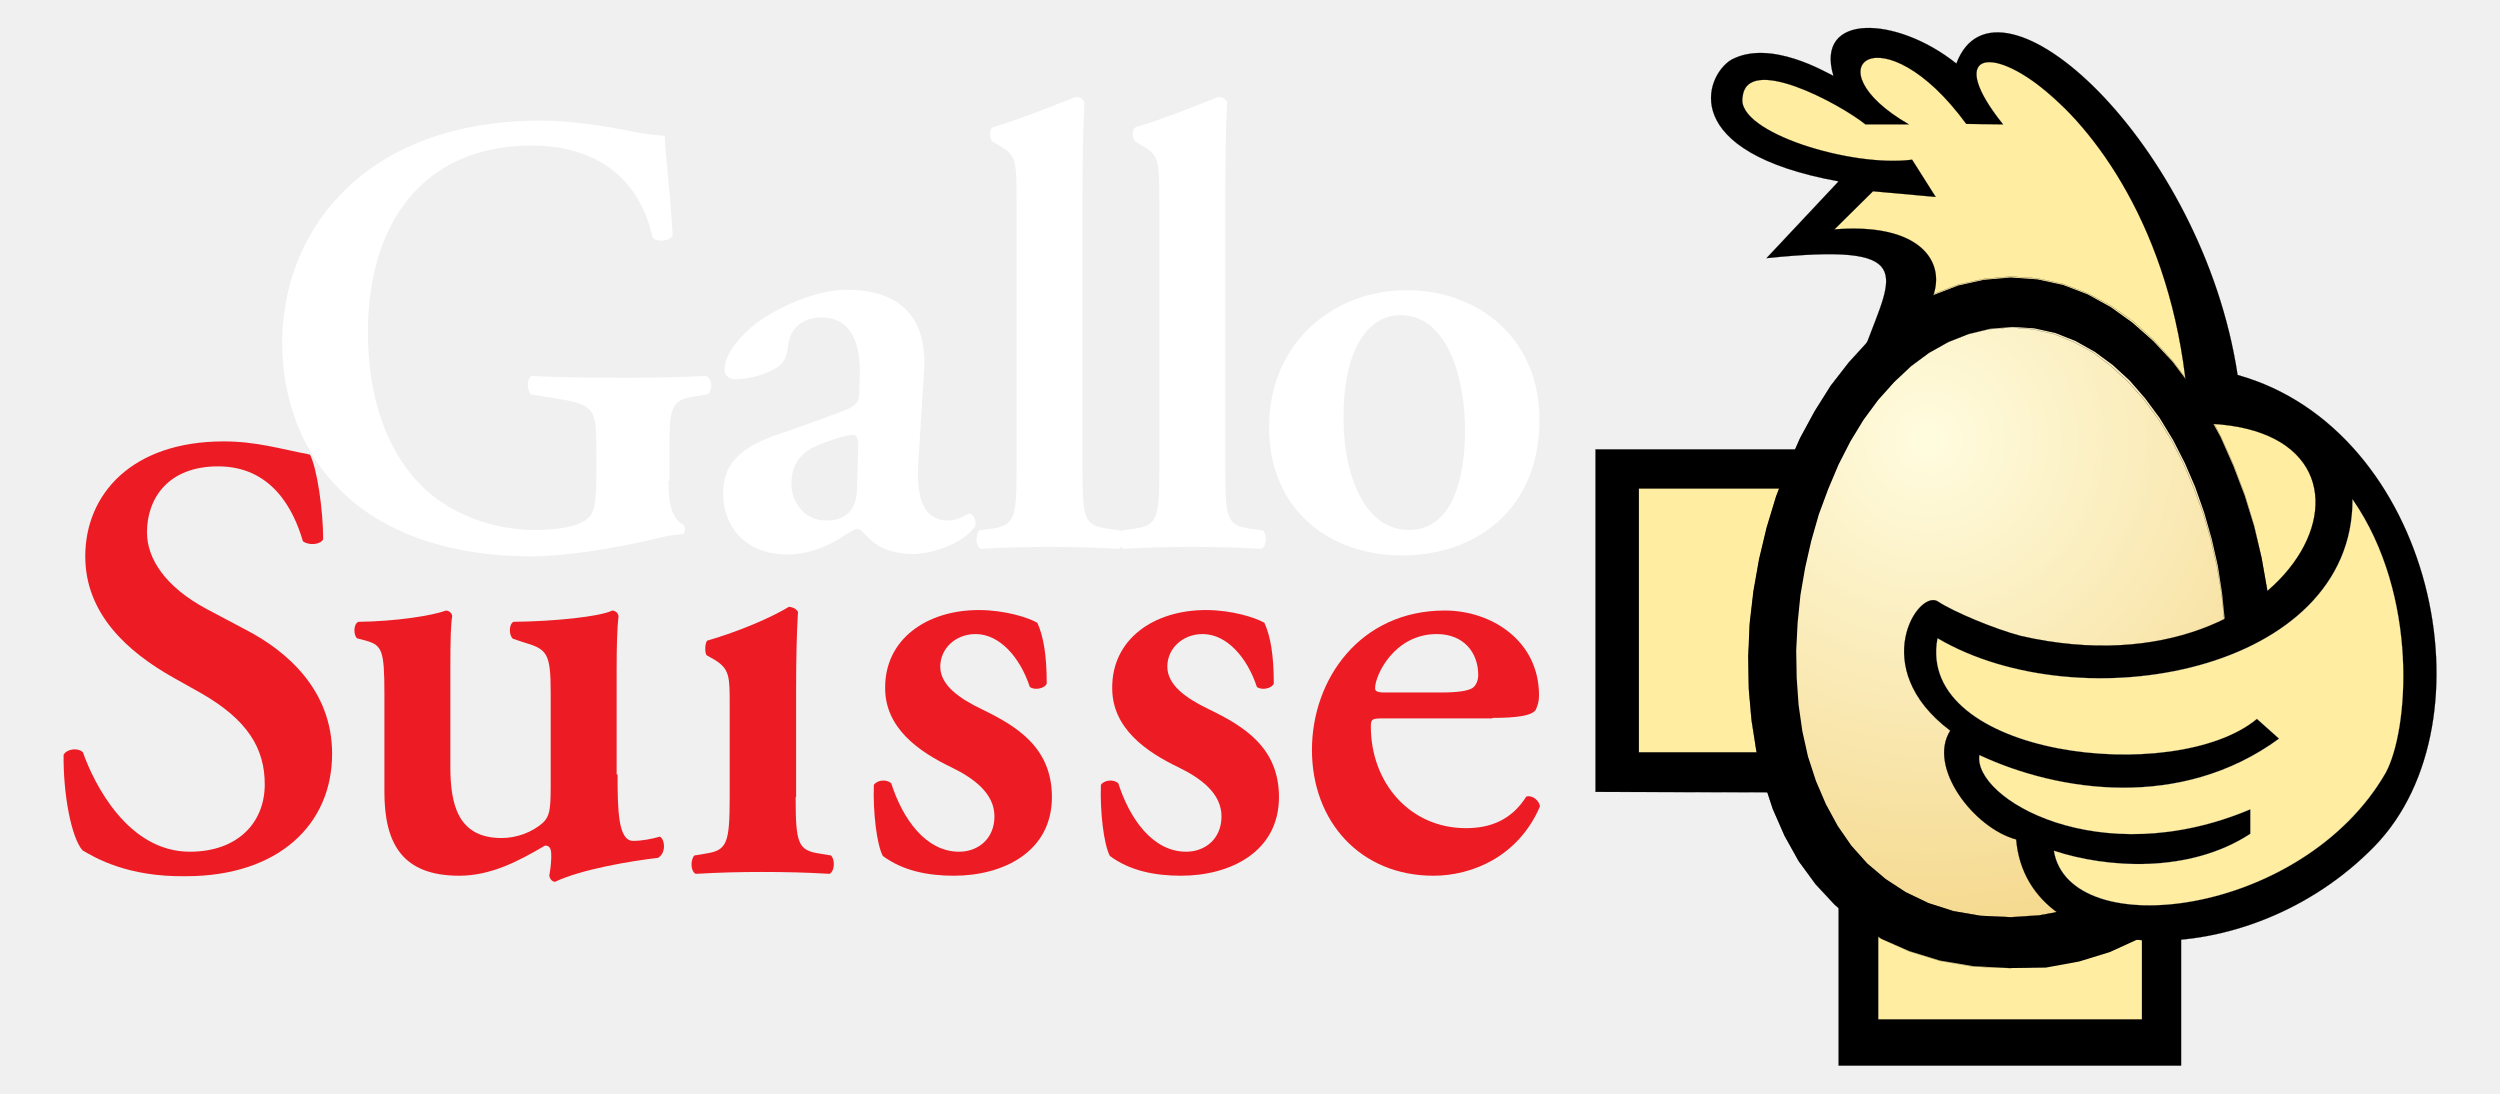
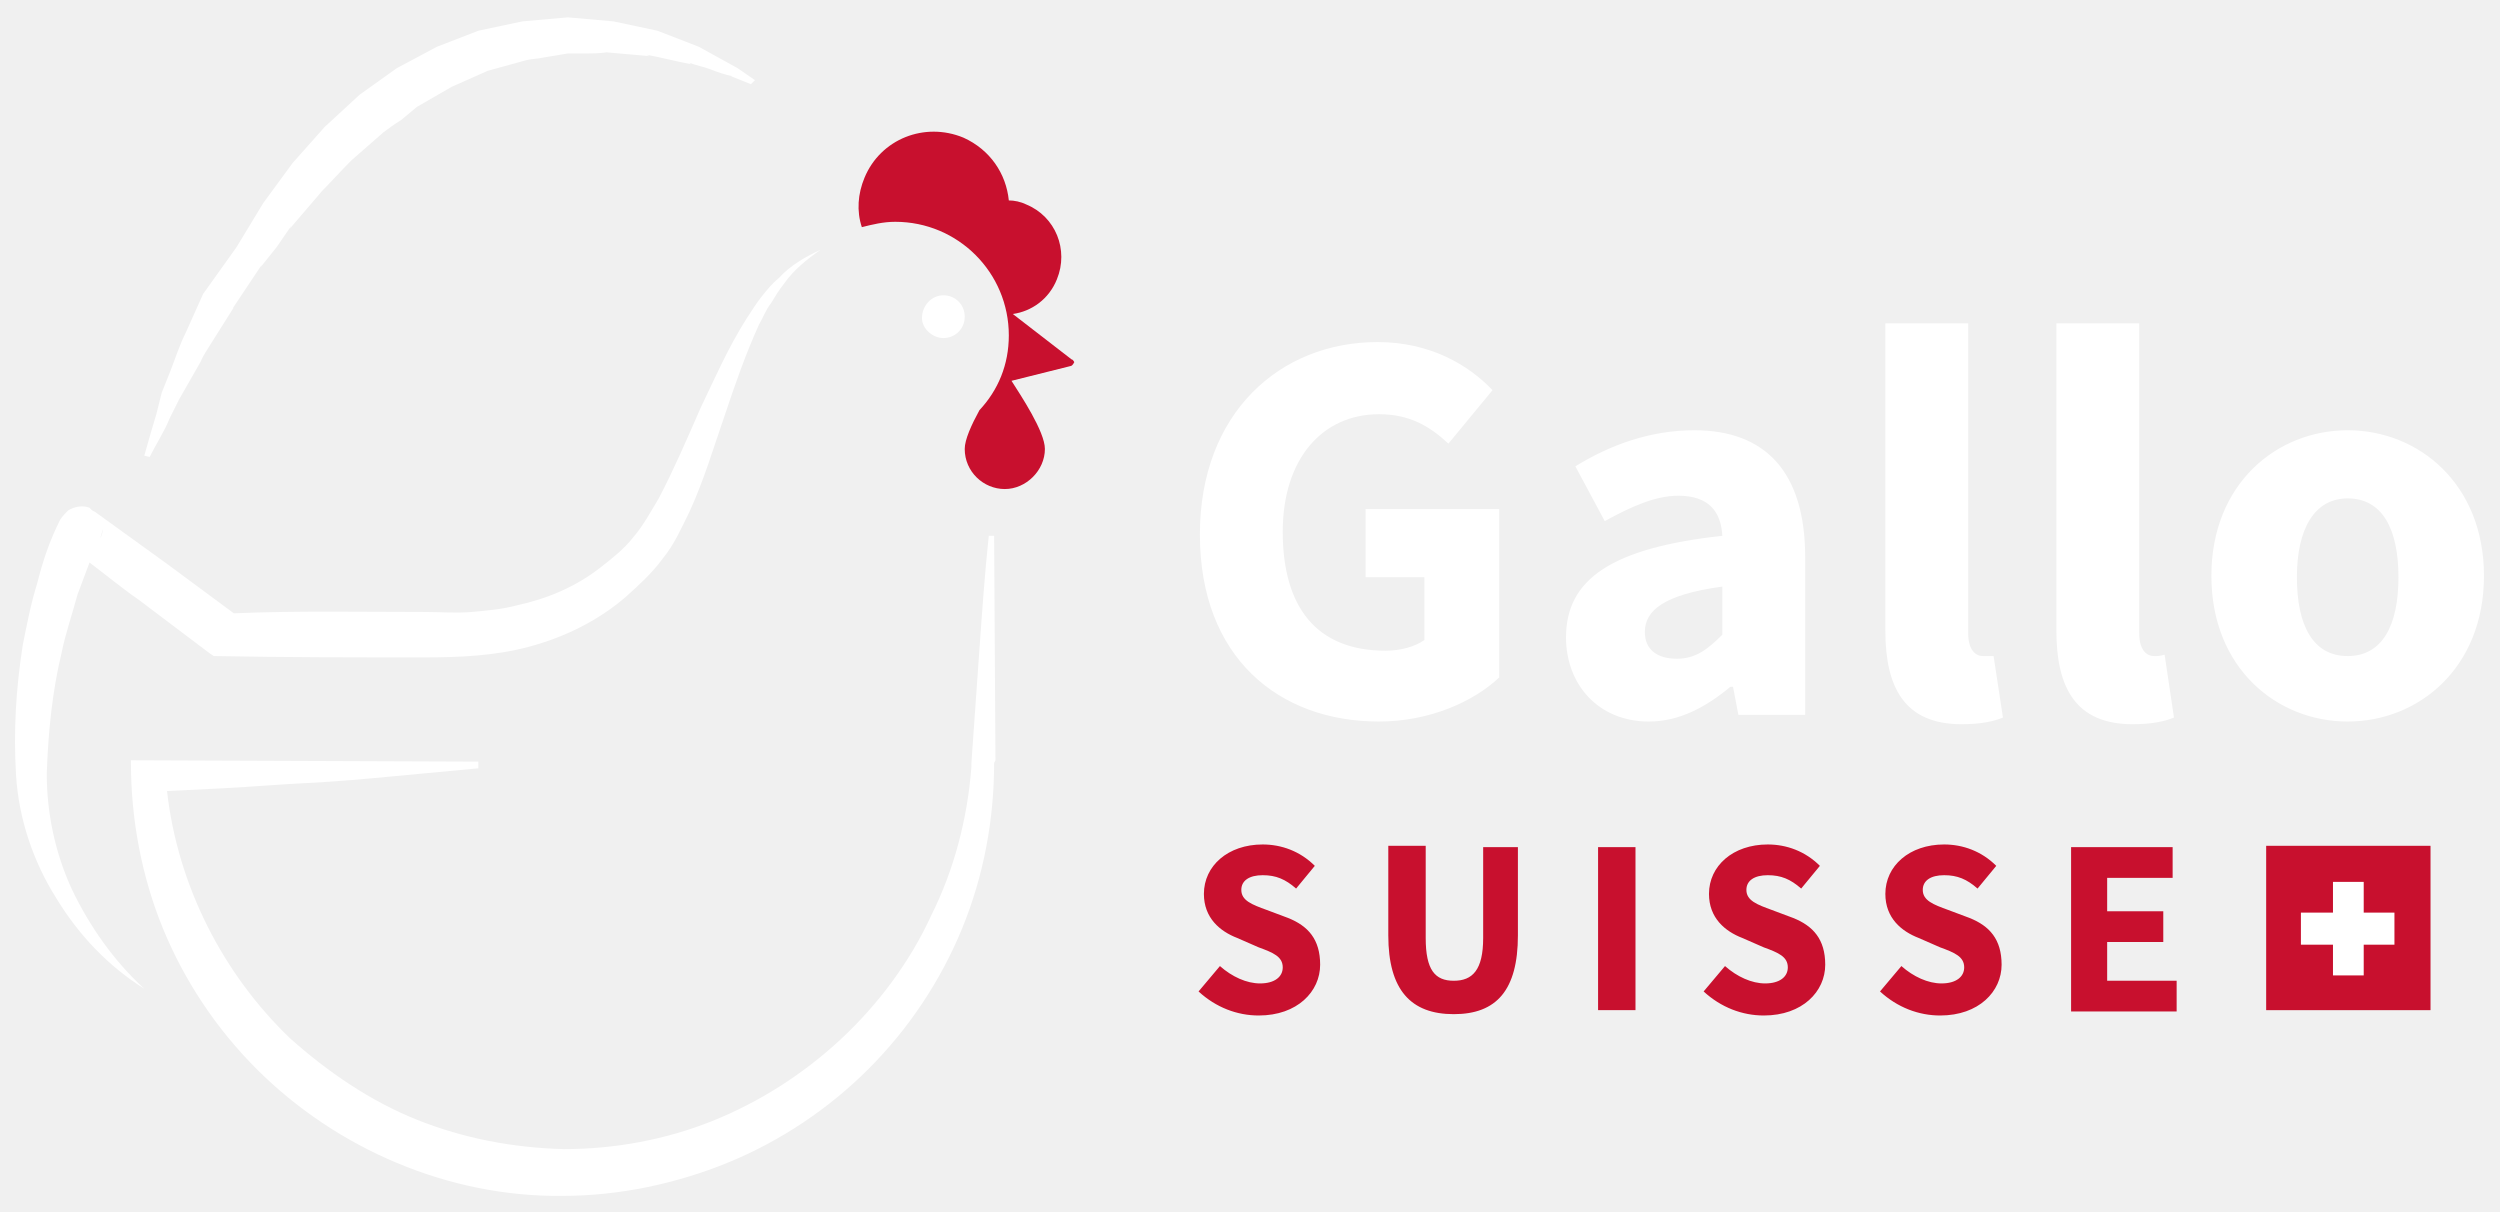
- <svg xmlns="http://www.w3.org/2000/svg" version="1.1" id="Ebene_1" x="0px" y="0px" width="530.7px" height="232.1px" viewBox="0 0 530.7 232.1" style="enable-background:new 0 0 530.7 232.1;" xml:space="preserve">
+ <svg xmlns="http://www.w3.org/2000/svg" version="1.1" x="0px" y="0px" width="187.1px" height="90.7px" viewBox="0 0 187.1 90.7" style="enable-background:new 0 0 187.1 90.7;" xml:space="preserve">
  <style type="text/css">
- 	.st0{fill:#FFEDA2;stroke:#000000;stroke-width:3.940000e-02;}
- 	.st1{fill:url(#SVGID_1_);}
- 	.st2{stroke:#000000;stroke-width:3.940000e-02;}
- 	.st3{fill:none;stroke:#000000;stroke-width:3.940000e-02;}
- 	.st4{fill:#FFEDA2;stroke:#A7A9AC;stroke-width:3.940000e-02;}
- 	.st5{fill:#FFFFFF;}
- 	.st6{fill:#ED1C24;}
+ 	.st0{display:none;}
+ 	.st1{display:inline;fill:#C8102E;}
+ 	.st2{display:inline;}
+ 	.st3{display:inline;fill:#6F6F6F;}
+ 	.st4{display:inline;fill:#333333;}
+ 	.st5{fill:#C8102E;}
+ 	.st6{fill:#FFFFFF;}
+ 	.st7{fill:#6F6F6F;}
</style>
-   <g>
-     <rect x="396.1" y="183.3" class="st0" width="61.6" height="36.1" />
-     <path class="st0" d="M405.9,68.7V57.4l-5.1-2.5l-10.1-2.5h-7.6l10.1-16.5L379.3,32l-13.4-9.7l4.5-6.7h6.3l11,2.6l5.5,2.5L394.5,8   l8.9,3.8l6.3,3.8l5.1,3.8l2.5-8.9h5.1l7.6,5.1c0,0,27.6,23.7,30.3,29.6c2.7,5.9,7.7,29.9,7.7,29.9l3.8,7.6l24.1,10.1l16.5,34.2   l-2.5,38l-16.5,19l-21.5,7.6l-22.8,2.5l-13-13.6l-16.1-14.3l-10.1-22.8l-1.3-11.4l12.7-3.8l12.7,6.3l6.3,1.3l7.6-2.5   c0,0,7.6-1.3,6.3-7.6c-1.3-6.3-5.1-19-5.1-19l-10.1-11.4l-13.9-15.2L409.3,75" />
-     <rect x="340.7" y="99.7" class="st0" width="62.1" height="64.7" />
-     <radialGradient id="SVGID_1_" cx="409.329" cy="-87.626" r="154.942" gradientTransform="matrix(1 0 0 1 0 181.0127)" gradientUnits="userSpaceOnUse">
-       <stop offset="0" style="stop-color:#FFFCDF" />
-       <stop offset="1" style="stop-color:#F0C868" />
-     </radialGradient>
-     <path class="st1" d="M376.2,132.9c0-35.9,22-65,49.1-65c27.1,0,49.1,29.1,49.1,65s-22,65-49.1,65   C398.2,198,376.2,168.8,376.2,132.9z" />
-     <g>
-       <polygon class="st2" points="382.6,95.4 379.4,103.7 347.9,103.7 347.9,159.7 376.2,159.7 379,168.2 338.7,168.1 338.7,95.4     382.6,95.4   " />
-       <polygon class="st2" points="463,192.2 454.7,194.5 454.7,216.4 398.7,216.4 398.7,190.3 390.3,187 390.3,226.2 463,226.2     463,192.2   " />
-       <polygon class="st3" points="426.6,205.5 426.6,205.5 418.9,205.2 411.9,204 405.4,202 399.6,199.4 394.3,196.1 389.6,192.2     385.5,187.8 381.9,182.8 378.9,177.5 376.4,171.8 374.4,165.7 372.9,159.4 371.8,152.8 371.3,146.1 371.2,139.3 371.5,132.4     372.3,125.5 373.5,118.7 375.1,112 377.1,105.4 379.5,99.1 382.2,93 385.3,87.2 388.7,81.8 392.5,76.9 396.6,72.4 400.9,68.5     405.6,65.1 410.5,62.4 415.7,60.4 421.2,59.2 426.9,58.7 432.5,59.1 438,60.3 443.2,62.3 448.1,64.9 452.8,68.2 457.1,72.1     461.2,76.6 464.9,81.5 468.4,86.8 471.4,92.6 474.1,98.6 476.5,104.9 478.5,111.5 480,118.2 481.2,125 482,131.9 482.3,138.7     482.2,145.6 481.6,152.3 480.5,158.8 479,165.2 477,171.3 474.5,177 471.4,182.4 467.8,187.3 463.7,191.8 459,195.7 453.7,199.1     447.8,201.8 441.4,203.8 434.3,205.1 426.6,205.5   " />
-       <path d="M426.6,205.5L426.6,205.5l-7.7-0.4l-7.1-1.2l-6.5-2l-5.9-2.6l-5.2-3.3l-4.7-3.9l-4.1-4.4l-3.6-4.9l-3-5.4l-2.5-5.7l-2-6.1    l-1.5-6.3l-1-6.5l-0.6-6.7l-0.1-6.8l0.3-6.9l0.8-6.9l1.2-6.8l1.6-6.7l2-6.6l2.4-6.3l2.7-6.1l3.1-5.7l3.4-5.4l3.8-4.9l4.1-4.5    l4.4-3.9l4.7-3.3l4.9-2.7l5.2-2l5.4-1.2l5.7-0.5l5.7,0.4l5.5,1.2l5.2,2l4.9,2.7l4.6,3.3l4.4,3.9l4.1,4.4l3.7,4.9l3.4,5.4l3.1,5.7    l2.7,6.1l2.4,6.3l2,6.5l1.6,6.7l1.2,6.8l0.8,6.9l0.3,6.9l-0.1,6.8l-0.6,6.7l-1.1,6.6l-1.5,6.3l-2,6.1l-2.5,5.7l-3.1,5.4l-3.6,5    l-4.1,4.5l-4.7,3.9l-5.3,3.4l-5.9,2.7l-6.5,2l-7.1,1.3L426.6,205.5L426.6,205.5z M432.9,194.3L432.9,194.3l5.8-1.1l5.3-1.7    l4.8-2.3l4.4-2.9l3.9-3.4l3.4-3.8l3-4.2l2.5-4.6l2.1-4.9l1.7-5.2l1.3-5.4l0.9-5.6l0.5-5.7l0.1-5.8l-0.3-5.9l-0.6-5.9l-0.9-5.8    l-1.3-5.7l-1.6-5.6l-1.9-5.4l-2.2-5.1l-2.5-4.9l-2.8-4.6l-3.1-4.2l-3.3-3.8l-3.6-3.3l-3.8-2.8l-4.1-2.3l-4.3-1.7l-4.5-1l-4.7-0.3    l-4.7,0.4l-4.5,1.1l-4.3,1.7l-4.1,2.3l-3.8,2.8l-3.6,3.4l-3.4,3.8l-3.1,4.2l-2.8,4.6l-2.5,4.9l-2.2,5.2l-2,5.4l-1.6,5.6l-1.3,5.7    l-1,5.8l-0.6,5.9l-0.3,5.9l0.1,5.8l0.4,5.7l0.8,5.6l1.2,5.4l1.7,5.2l2.1,4.9l2.5,4.6l2.9,4.2l3.4,3.8l3.9,3.3l4.3,2.8l4.8,2.3    l5.3,1.7l5.8,1l6.4,0.3L432.9,194.3L432.9,194.3z" />
-       <polygon class="st3" points="426.6,194.7 426.6,194.7 420.2,194.4 414.4,193.4 409.1,191.7 404.3,189.4 400,186.6 396.1,183.3     392.7,179.5 389.8,175.3 387.3,170.8 385.2,165.9 383.6,160.7 382.3,155.3 381.5,149.8 381.1,144 381,138.2 381.3,132.3     381.9,126.5 382.9,120.7 384.2,114.9 385.8,109.4 387.8,103.9 390,98.7 392.6,93.8 395.4,89.2 398.5,85 401.9,81.2 405.5,77.9     409.3,75 413.4,72.7 417.6,71 422.1,69.9 426.8,69.5 431.5,69.9 436,70.9 440.2,72.6 444.3,74.8 448.1,77.7 451.7,81 455.1,84.8     458.2,89 461,93.5 463.5,98.4 465.7,103.6 467.7,109 469.3,114.5 470.6,120.2 471.6,126 472.2,131.9 472.5,137.8 472.4,143.6     471.9,149.3 471,154.9 469.8,160.3 468.1,165.5 466,170.4 463.5,175 460.5,179.2 457.1,183 453.2,186.4 448.9,189.2 444.1,191.5     438.8,193.3 432.9,194.3 426.6,194.7   " />
-       <path class="st2" d="M396.1,73.3c5.7-15.3,11-21.8-21.1-18.5l15.3-16.3c-34.1-6.2-28.5-22.3-22.8-25.8c8.3-4.5,20.3,2.8,21.7,3.4    c-4-13.5,13.5-12.7,26.1-2.6c8.5-22.8,52.2,16.7,59.7,66.1c41.5,11.6,54.8,73.5,29.1,100c-27.1,27.9-73.8,26.1-76.1-1.4    c-9-2.4-18.9-15.4-14-23.1c-17.8-13.4-6.7-30.2-2.6-27.4c3.3,2.2,12.2,5.9,17.6,7.3c60.3,13.8,86.3-46.5,35.7-45.1    c-3.3-72.7-63.5-93.4-39.5-63.5l-7.8-0.1c-17.8-24.3-33.5-12.2-12.2,0.1h-9.2c-5.5-4.4-25.3-15.1-26.1-5.7    c-1.3,7.4,23.2,14.9,36,13.2l5,7.9l-13.3-1.2l-8.2,8.1C419.1,46.3,415,70,396.1,73.3L396.1,73.3z" />
-       <path class="st4" d="M499.4,106c0.1,36.7-57.6,47.4-88.1,29.5c-4.7,25.1,50.5,31.5,67.8,17.1l4.7,4.2    c-20.9,15.3-46.9,11.3-63.6,3.5c-1.4,9.1,25.3,25.1,57.5,11.5v5.2c-13,8.5-30.5,7.3-41.7,3.6c3.3,19.9,52.8,14,70.4-16.5    C511.3,155.2,513.6,126.5,499.4,106L499.4,106z" />
-     </g>
-     <g>
-       <path class="st5" d="M141.9,102.1c0,4.7,0.7,8.1,3.2,9.3c0.4,0.5,0.4,1.6-0.1,2c-1.5,0-3.9,0.4-6.4,1.1    c-8.3,1.9-18.3,3.6-25.9,3.6c-16,0-31.1-4.3-41.1-14.7c-7.9-8.1-11.7-19.4-11.7-30.6c0-11.2,3.9-22.7,12.3-31.4    c9.5-10,24-15.8,42.6-15.8c6.3,0,13.1,1.1,17.8,2c3.1,0.7,6.9,1.2,8.5,1.2c0.1,4,1.1,10.8,1.7,21.2c-0.7,1.3-3.6,1.5-4.3,0.3    c-2.9-12.9-12.4-19.4-25.6-19.4c-23.5,0-34.8,17-34.8,39.6c0,10.7,2.4,22.2,9.6,30.7c7.2,8.5,17.9,11.3,25.8,11.3    c6.4,0,10.3-1.1,11.9-3.1c0.8-1.2,1.2-3.6,1.2-8.4v-4.8c0-9.5-0.1-10.3-9.1-11.7l-4.8-0.8c-0.9-0.9-0.9-3.2,0.1-3.9    c5.2,0.3,11.6,0.4,20.8,0.4c6,0,10.5-0.1,16.3-0.4c1.3,0.7,1.5,2.9,0.3,3.9l-2.4,0.4c-4.9,0.7-5.7,1.9-5.7,10V102.1z" />
-       <path class="st5" d="M181.9,104.1c-0.1,3.2-1.6,6.4-6.4,6.4c-5.1,0-7.5-4.3-7.5-7.7c0-5.7,3.5-7.6,7.2-8.9    c2.4-0.9,4.8-1.6,5.9-1.6c0.7,0,1.1,0.8,1.1,2.3L181.9,104.1z M196.2,78.2c0.5-11.7-6-16.7-16.6-16.7c-6.8,0-16.4,4.5-20.6,8.4    c-4.4,4.1-5.2,6.9-5.2,8.5c0,1.2,0.8,2.1,2.5,2.1c2.9,0,6.7-1.2,8.5-2.4c1.5-0.9,2.3-2.3,2.5-4.8c0.5-3.9,3.3-5.9,7.1-5.9    c6.5,0,8.4,5.9,8.1,12.7l-0.1,3.5c0,1.3-0.4,2.5-3.1,3.5c-4.9,1.9-10,3.7-14.7,5.3c-9.2,3.2-11.1,7.6-11.1,12.4    c0,6.7,4.5,12.9,13.6,12.9c4.8,0,8.8-1.9,11.3-3.5c2-1.2,2.9-1.9,3.6-1.9c0.7,0,1.2,0.7,2.1,1.6c2.5,2.8,6.3,3.7,9.6,3.7    c4.1,0,10.7-2.1,13.3-5.9c0.4-1.2-0.5-2.7-1.2-2.7c-0.4,0-2.3,1.5-4.5,1.5c-4.8,0-6.8-4-6.4-11.7L196.2,78.2z" />
-       <path class="st5" d="M215.8,42.9c0-8.9-0.1-9.9-3.5-11.9l-1.5-0.9c-0.8-0.5-0.9-2.7,0-3.1c5.2-1.5,12.1-4.3,17.5-6.4    c0.8-0.1,1.6,0.4,1.9,1.1c-0.3,5.3-0.4,13.6-0.4,19.4v59.1c0,9.9,0.5,11.3,5.1,12l2.9,0.4c0.9,0.9,0.8,3.3-0.3,3.9    c-5.5-0.3-10-0.4-14.9-0.4c-4.4,0-8.9,0.1-14.4,0.4c-1.1-0.5-1.2-2.9-0.3-3.9l2.8-0.4c4.5-0.7,5.1-2.1,5.1-12V42.9z" />
-       <path class="st5" d="M246.1,42.9c0-8.9-0.1-9.9-3.5-11.9l-1.5-0.9c-0.8-0.5-0.9-2.7,0-3.1c5.2-1.5,12.1-4.3,17.5-6.4    c0.8-0.1,1.6,0.4,1.9,1.1c-0.3,5.3-0.4,13.6-0.4,19.4v59.1c0,9.9,0.5,11.3,5.1,12l2.9,0.4c0.9,0.9,0.8,3.3-0.3,3.9    c-5.5-0.3-10-0.4-14.9-0.4c-4.4,0-8.9,0.1-14.4,0.4c-1.1-0.5-1.2-2.9-0.3-3.9l2.8-0.4c4.5-0.7,5.1-2.1,5.1-12V42.9z" />
-       <path class="st5" d="M285.2,88.7c0-14.8,5.3-21.8,12.1-21.8c9.9,0,13.7,13.2,13.7,24.4c0,10.3-2.7,21.2-11.9,21.2    C289.6,112.5,285.2,100.8,285.2,88.7z M298.6,61.6c-15.6,0-29.2,11.2-29.2,29.1c0,17.5,12.8,27.2,28.2,27.2    c15.9,0,29.2-9.9,29.2-28.8C326.8,71.7,313.7,61.6,298.6,61.6z" />
-       <path class="st6" d="M17.5,180.5c-2.4-2.8-4.1-12-4-20.3c0.8-1.3,3.1-1.5,4.1-0.5c2.4,6.8,9.6,21.1,22.7,21.1    c10.1,0,15.9-6.1,15.9-14.3c0-7.6-3.6-13.7-13.6-19.4l-5.7-3.2c-10-5.6-18.8-13.7-18.8-25.8c0-13.2,9.9-24.4,29.4-24.4    c6.9,0,12,1.6,18.3,2.8c1.5,2.9,2.8,11.7,2.8,18c-0.7,1.2-3.1,1.3-4.3,0.4c-2-6.9-6.7-15.9-18-15.9c-10.7,0-15.1,6.9-15.1,14    c0,5.6,3.9,11.6,12.7,16.3l8.3,4.4c8.7,4.5,18.3,12.8,18.3,26.3c0,15.2-11.6,26-31,26C27.1,186.2,20.2,182.1,17.5,180.5z" />
-       <path class="st6" d="M131.1,164.4c0,7.5,0.1,14.1,3.3,14.1c1.9,0,3.9-0.4,5.7-0.9c1.1,0.7,1.3,3.5-0.4,4.5    c-5.9,0.7-16.2,2.4-21.9,5.1c-0.7-0.1-1.1-0.7-1.2-1.3c0.3-1.6,0.5-3.6,0.4-4.9c-0.1-1.1-0.5-1.5-1.3-1.5    c-5.6,3.3-11.5,6.4-18.2,6.4c-12,0-15.9-6.7-15.9-17.8v-20.8c0-9.3-0.5-10.3-3.9-11.3l-1.9-0.5c-0.8-0.7-0.8-3.1,0.3-3.5    c8-0.1,15.6-1.3,18.6-2.4c0.7,0.1,1.2,0.5,1.3,1.2c-0.3,1.6-0.4,4.8-0.4,11.3v20.6c0,7.9,1.5,15.2,10.9,15.2    c3.1,0,6.5-1.2,8.8-3.3c1.3-1.3,1.6-2.5,1.6-7.5V147c0-8.5-0.8-9.2-5.9-10.7l-2.1-0.7c-0.9-0.7-0.9-3.1,0.1-3.6    c8.9-0.1,18.3-1.1,21-2.4c0.7,0.1,1.2,0.5,1.3,1.2c-0.3,2.5-0.4,6.4-0.4,11.3V164.4z" />
-       <path class="st6" d="M168.9,169.2c0,9.9,0.5,11.3,5.1,12l2.4,0.4c0.9,0.9,0.8,3.3-0.3,3.9c-4.9-0.3-9.5-0.4-14.4-0.4    c-4.4,0-8.9,0.1-14,0.4c-1.1-0.5-1.2-2.9-0.3-3.9l2.4-0.4c4.5-0.7,5.1-2.1,5.1-12v-19.6c0-6,0-7.6-3.3-9.6l-1.6-0.9    c-0.4-0.5-0.4-2.4,0.1-3.1c6.9-2,13.6-4.9,17.4-7.2c0.8,0.1,1.5,0.4,1.9,1.1c-0.3,4.4-0.4,10.8-0.4,16.3V169.2z" />
-       <path class="st6" d="M187.4,181.7c-1.3-2.5-2.1-9.3-1.9-15.1c0.8-1.1,2.8-1.2,3.7-0.3c2.4,7.5,7.3,14.5,14.4,14.5    c4.1,0,7.5-2.8,7.5-7.5c0-4.9-4.4-8.1-9.1-10.4c-6.9-3.3-14.1-8.3-14.1-16.8c-0.1-10.4,8.8-16.6,19.9-16.6    c5.5,0,10.5,1.6,12.4,2.7c1.3,2.8,2,6.9,2,12.9c-0.4,1.1-2.7,1.5-3.6,0.7c-2-6.1-6.3-11.2-11.5-11.2c-4.3,0-7.5,3.1-7.5,6.9    c0,3.9,3.9,6.7,8.9,9.1c7.2,3.5,14.8,8,14.8,18.6c0,11.6-10.3,16.7-20.8,16.7C197.1,185.9,191.7,184.9,187.4,181.7z" />
-       <path class="st6" d="M235.6,181.7c-1.3-2.5-2.1-9.3-1.9-15.1c0.8-1.1,2.8-1.2,3.7-0.3c2.4,7.5,7.3,14.5,14.4,14.5    c4.1,0,7.5-2.8,7.5-7.5c0-4.9-4.4-8.1-9.1-10.4c-6.9-3.3-14.1-8.3-14.1-16.8c-0.1-10.4,8.8-16.6,19.9-16.6    c5.5,0,10.5,1.6,12.4,2.7c1.3,2.8,2,6.9,2,12.9c-0.4,1.1-2.7,1.5-3.6,0.7c-2-6.1-6.3-11.2-11.5-11.2c-4.3,0-7.5,3.1-7.5,6.9    c0,3.9,3.9,6.7,8.9,9.1c7.2,3.5,14.8,8,14.8,18.6c0,11.6-10.3,16.7-20.8,16.7C245.3,185.9,239.9,184.9,235.6,181.7z" />
-       <path class="st6" d="M293.8,147c-1.6,0-1.9-0.4-1.9-0.9c0-2.8,4.1-11.5,13.1-11.5c5.7,0,8.8,3.9,8.8,8.7c0,1.2-0.5,2.3-1.3,2.8    c-0.9,0.5-2.7,0.9-6.5,0.9H293.8z M316.8,152.4c5.3,0,8.4-0.5,9.2-1.7c0.5-1.1,0.7-1.9,0.7-3.1c0-11.6-10.1-18-20-18    c-17.9,0-28.2,14.5-28.2,29.6c0,15.2,10.3,26.7,25.8,26.7c8.1,0,18-4,22.6-14.7c-0.1-1.2-1.6-2.5-2.9-2.1    c-3.1,4.9-7.5,6.7-12.8,6.7c-11.9,0-20.2-9.6-20.2-21.6c0-1.6,0.3-1.7,2.8-1.7H316.8z" />
+   <g id="helps" class="st0">
+     <rect class="st4" width="187.1" height="90.7" />
+   </g>
+   <g id="Logos">
+     <g id="Logo-GalloSuisse-neg-CMYK">
+       <g id="Wortmarke_2_">
+         <g id="Flagge_2_">
+           <rect id="Fläche_2_" x="169.6" y="63.3" class="st5" width="12.3" height="12.3" />
+           <polygon id="Kreuz_2_" class="st6" points="176.9,68.3 176.9,66 174.6,66 174.6,68.3 172.2,68.3 172.2,70.7 174.6,70.7       174.6,73 176.9,73 176.9,70.7 179.2,70.7 179.2,68.3     " />
+         </g>
+         <path id="Suisse_2_" class="st5" d="M119.6,75.6h2.8V63.4h-2.8V75.6z M111,70.2c0,2.4-0.8,3.2-2.2,3.2c-1.4,0-2.1-0.8-2.1-3.2     v-6.9h-2.8V70c0,4.1,1.7,5.9,4.9,5.9c3.2,0,4.8-1.8,4.8-5.9v-6.6H111V70.2z M96.4,68.7l-1.6-0.6c-1.1-0.4-1.9-0.7-1.9-1.5     c0-0.7,0.6-1.1,1.6-1.1c1,0,1.7,0.3,2.5,1l1.4-1.7c-1.1-1.1-2.5-1.6-3.9-1.6c-2.6,0-4.4,1.6-4.4,3.7c0,1.8,1.2,2.8,2.5,3.3     l1.6,0.7c1.1,0.4,1.8,0.7,1.8,1.5c0,0.7-0.6,1.2-1.7,1.2c-1,0-2.1-0.5-3-1.3l-1.6,1.9c1.3,1.2,2.9,1.8,4.5,1.8     c2.9,0,4.6-1.8,4.6-3.8C98.8,70.3,97.9,69.3,96.4,68.7z M157.7,73.3v-2.8h4.2v-2.3h-4.2v-2.5h4.9v-2.3H155v12.3h7.9v-2.3H157.7z      M147.4,68.7l-1.6-0.6c-1.1-0.4-1.9-0.7-1.9-1.5c0-0.7,0.6-1.1,1.6-1.1c1,0,1.7,0.3,2.5,1l1.4-1.7c-1.1-1.1-2.5-1.6-3.9-1.6     c-2.6,0-4.4,1.6-4.4,3.7c0,1.8,1.2,2.8,2.5,3.3l1.6,0.7c1.1,0.4,1.8,0.7,1.8,1.5c0,0.7-0.6,1.2-1.7,1.2c-1,0-2.1-0.5-3-1.3     l-1.6,1.9c1.3,1.2,2.9,1.8,4.5,1.8c2.9,0,4.6-1.8,4.6-3.8C149.8,70.3,148.9,69.3,147.4,68.7z M134.2,68.7l-1.6-0.6     c-1.1-0.4-1.9-0.7-1.9-1.5c0-0.7,0.6-1.1,1.6-1.1c1,0,1.7,0.3,2.5,1l1.4-1.7c-1.1-1.1-2.5-1.6-3.9-1.6c-2.6,0-4.4,1.6-4.4,3.7     c0,1.8,1.2,2.8,2.5,3.3l1.6,0.7c1.1,0.4,1.8,0.7,1.8,1.5c0,0.7-0.6,1.2-1.7,1.2c-1,0-2.1-0.5-3-1.3l-1.6,1.9     c1.3,1.2,2.9,1.8,4.5,1.8c2.9,0,4.6-1.8,4.6-3.8C136.6,70.3,135.7,69.3,134.2,68.7z" />
+         <path id="Gallo_2_" class="st6" d="M175.7,32.2c-5.3,0-10.2,4-10.2,10.9c0,6.9,4.9,10.9,10.2,10.9s10.2-4,10.2-10.9     C185.9,36.2,181,32.2,175.7,32.2z M175.7,49.1c-2.6,0-3.8-2.3-3.8-5.9c0-3.6,1.3-5.9,3.8-5.9c2.6,0,3.8,2.3,3.8,5.9     C179.5,46.8,178.3,49.1,175.7,49.1z M102.1,43.2h4.5v4.7c-0.7,0.5-1.8,0.8-2.9,0.8c-5.2,0-7.7-3.3-7.7-8.9c0-5.5,3-8.8,7.2-8.8     c2.3,0,3.8,0.9,5.2,2.2l3.3-4c-1.8-1.9-4.7-3.6-8.6-3.6c-7.3,0-13.3,5.3-13.3,14.4c0,9.2,5.9,14,13.4,14c3.8,0,7.1-1.5,9-3.3     V38.1h-10V43.2z M126.8,32.2c-3.3,0-6.3,1.1-8.9,2.7l2.2,4.1c2-1.1,3.8-1.9,5.5-1.9c2.3,0,3.2,1.2,3.3,3     c-8.2,0.9-11.7,3.2-11.7,7.6c0,3.5,2.4,6.3,6.2,6.3c2.3,0,4.3-1.1,6.1-2.6h0.2l0.4,2.1h5V41.7C135.1,35.3,132.1,32.2,126.8,32.2z      M128.9,47.5c-1.1,1.1-2,1.8-3.4,1.8c-1.5,0-2.4-0.7-2.4-2c0-1.6,1.4-2.8,5.8-3.4V47.5z M148.4,49.1c-0.5,0-1.1-0.4-1.1-1.7V24.2     h-6.2v23c0,4.2,1.4,7,5.7,7c1.4,0,2.4-0.2,3.1-0.5l-0.7-4.6C148.8,49.1,148.6,49.1,148.4,49.1z M161.2,49.1     c-0.5,0-1.1-0.4-1.1-1.7V24.2h-6.2v23c0,4.2,1.4,7,5.7,7c1.4,0,2.4-0.2,3.1-0.5L162,49C161.6,49.1,161.5,49.1,161.2,49.1z" />
+       </g>
+       <g id="Bildmarke_2_">
+         <path id="Pinsel_2_" class="st6" d="M5.4,66.6c-1.3-2.8-1.9-5.8-1.9-8.7c0.1-3,0.4-6.1,1.1-9c0.3-1.5,0.8-2.9,1.2-4.4     c0.3-0.8,0.6-1.6,0.9-2.4c1.2,0.9,2.4,1.9,3.7,2.8l5.3,4l0.3,0.2l0.1,0c5.2,0.1,10.4,0.1,15.6,0.1c2.6,0,5.3-0.1,7.9-0.8     c2.6-0.7,5.1-1.9,7.2-3.7c1-0.9,2-1.8,2.8-2.9c0.9-1.1,1.4-2.3,2-3.5c1.1-2.4,1.8-4.8,2.6-7.1c0.8-2.4,1.6-4.7,2.6-6.9     c0.3-0.5,0.5-1.1,0.9-1.6c0.3-0.5,0.6-1,1-1.5c0.7-1,1.7-1.8,2.7-2.5c-1.1,0.5-2.3,1.2-3.1,2.1c-0.5,0.4-0.9,0.9-1.3,1.4     c-0.4,0.5-0.7,1-1.1,1.6c-1.4,2.2-2.4,4.5-3.5,6.8c-1,2.3-2,4.6-3.1,6.7c-0.6,1-1.2,2.1-1.9,2.9c-0.7,0.9-1.6,1.6-2.5,2.3     c-1.8,1.4-3.9,2.3-6.2,2.8c-1.1,0.3-2.3,0.4-3.4,0.5c-1.2,0.1-2.3,0-3.5,0c-4.8,0-9.5-0.1-14.3,0.1l-5-3.7     c-1.8-1.3-3.6-2.6-5.4-3.9l-0.2-0.1L6.7,38c-0.5-0.2-1.1-0.1-1.6,0.2c-0.2,0.2-0.4,0.4-0.6,0.7c-0.8,1.6-1.3,3.1-1.7,4.7     c-0.5,1.6-0.8,3.2-1.1,4.7c-0.5,3.2-0.7,6.4-0.5,9.7c0.2,3.3,1.3,6.5,3,9.2c1.7,2.8,3.9,5.1,6.6,6.8C8.5,71.9,6.7,69.3,5.4,66.6z      M7.7,39.6c0,0.2-0.1,0.5-0.2,0.7L7.7,39.6z M70.6,25.3c0.9,0,1.6-0.7,1.6-1.6c0-0.9-0.7-1.6-1.6-1.6S69,22.9,69,23.8     C69,24.6,69.8,25.3,70.6,25.3z M74.5,56.9L74.5,56.9l-0.1-16.8l-0.4,0c-0.3,2.8-0.5,5.7-0.7,8.5c-0.2,2.8-0.4,5.7-0.6,8.5l0,0.3     c-0.3,3.9-1.3,7.7-3,11.1c-1.6,3.5-4,6.7-6.8,9.3c-2.8,2.6-6.1,4.7-9.6,6.1C49.8,85.3,46,86,42.2,86c-3.8-0.1-7.5-0.8-11-2.2     c-3.5-1.4-6.7-3.6-9.5-6.1c-5-4.8-8.4-11.4-9.2-18.5l4.1-0.2c2.1-0.1,4.3-0.3,6.4-0.4c2.1-0.1,4.3-0.3,6.4-0.5     c2.1-0.2,4.3-0.4,6.4-0.6V57l-25.8-0.1l-0.2,0l0,0.2c0,4.2,0.8,8.5,2.4,12.4c1.6,3.9,4,7.5,7,10.5c6,6,14.4,9.6,22.9,9.5     c4.2,0,8.5-0.9,12.4-2.5c3.9-1.6,7.5-4,10.5-7c3-3,5.4-6.6,7-10.5c1.6-3.9,2.4-8.1,2.4-12.4L74.5,56.9z M12.7,31.3l0.7-1.4     l0.8-1.4l0.8-1.4c0.2-0.5,0.5-0.9,0.8-1.4l1.7-2.7l-0.1,0.1l2.2-3.3l-0.1,0.2c0.4-0.5,0.8-1,1.2-1.5l1.1-1.6l-0.1,0.2l2.4-2.8     l-0.2,0.2c0.8-0.8,1.6-1.7,2.4-2.5l2.4-2.1C29.1,9.6,29.5,9.3,30,9L31.2,8l2.6-1.5c0.9-0.4,1.8-0.8,2.7-1.2l2.9-0.8     c0.4-0.1,0.9-0.1,1.3-0.2L42.5,4l-0.2,0l-0.1,0l0,0l0,0l0.1,0l0.1,0l0.2,0L43,4l0.8,0c0.6,0,1.1,0,1.7-0.1l-0.3,0l3.4,0.3     l-0.2-0.1c1.1,0.2,2.2,0.5,3.3,0.7l-0.1-0.1c0.5,0.2,1.1,0.3,1.6,0.5c0.5,0.2,1.1,0.4,1.6,0.5l-0.1,0l1.5,0.6L56.5,6l-1.3-0.9     l0,0l0,0l-2.9-1.6l0,0l0,0l-3.1-1.2l0,0l0,0l-3.3-0.7l0,0l0,0l-3.4-0.3l0,0l0,0l-3.4,0.3l0,0l0,0l-3.3,0.7l0,0l0,0l-3.1,1.2l0,0     l0,0l-3,1.6l0,0l0,0l-2.8,2l0,0l0,0l-2.6,2.4l0,0l0,0l-2.4,2.7l0,0l0,0l-2.2,3l0,0l0,0l-2,3.3l0,0l0,0L15.2,22l0,0l0,0l-1.3,2.9     c-0.5,1-0.8,2-1.2,3l-0.6,1.5L11.7,31c-0.3,1-0.6,2-0.9,3.1l0.4,0.1C11.7,33.2,12.3,32.3,12.7,31.3z" />
+         <path id="Kamm_2_" class="st5" d="M80.2,26.9l-4.4-3.4c1.4-0.2,2.7-1.1,3.3-2.6c0.9-2.2-0.1-4.7-2.3-5.6     c-0.4-0.2-0.9-0.3-1.3-0.3c-0.2-2-1.4-3.8-3.4-4.7c-2.9-1.2-6.2,0.1-7.4,3c-0.5,1.2-0.6,2.5-0.2,3.7c0.8-0.2,1.6-0.4,2.5-0.4     c4.7,0,8.5,3.8,8.5,8.5c0,2.2-0.8,4.1-2.2,5.6c-0.6,1.1-1.1,2.2-1.1,2.9c0,1.7,1.4,3,3,3s3-1.4,3-3c0-1.3-1.8-4-2.5-5.1l4.4-1.1     c0.1,0,0.2-0.1,0.3-0.3C80.4,27.1,80.3,26.9,80.2,26.9z" />
+       </g>
    </g>
  </g>
</svg>
